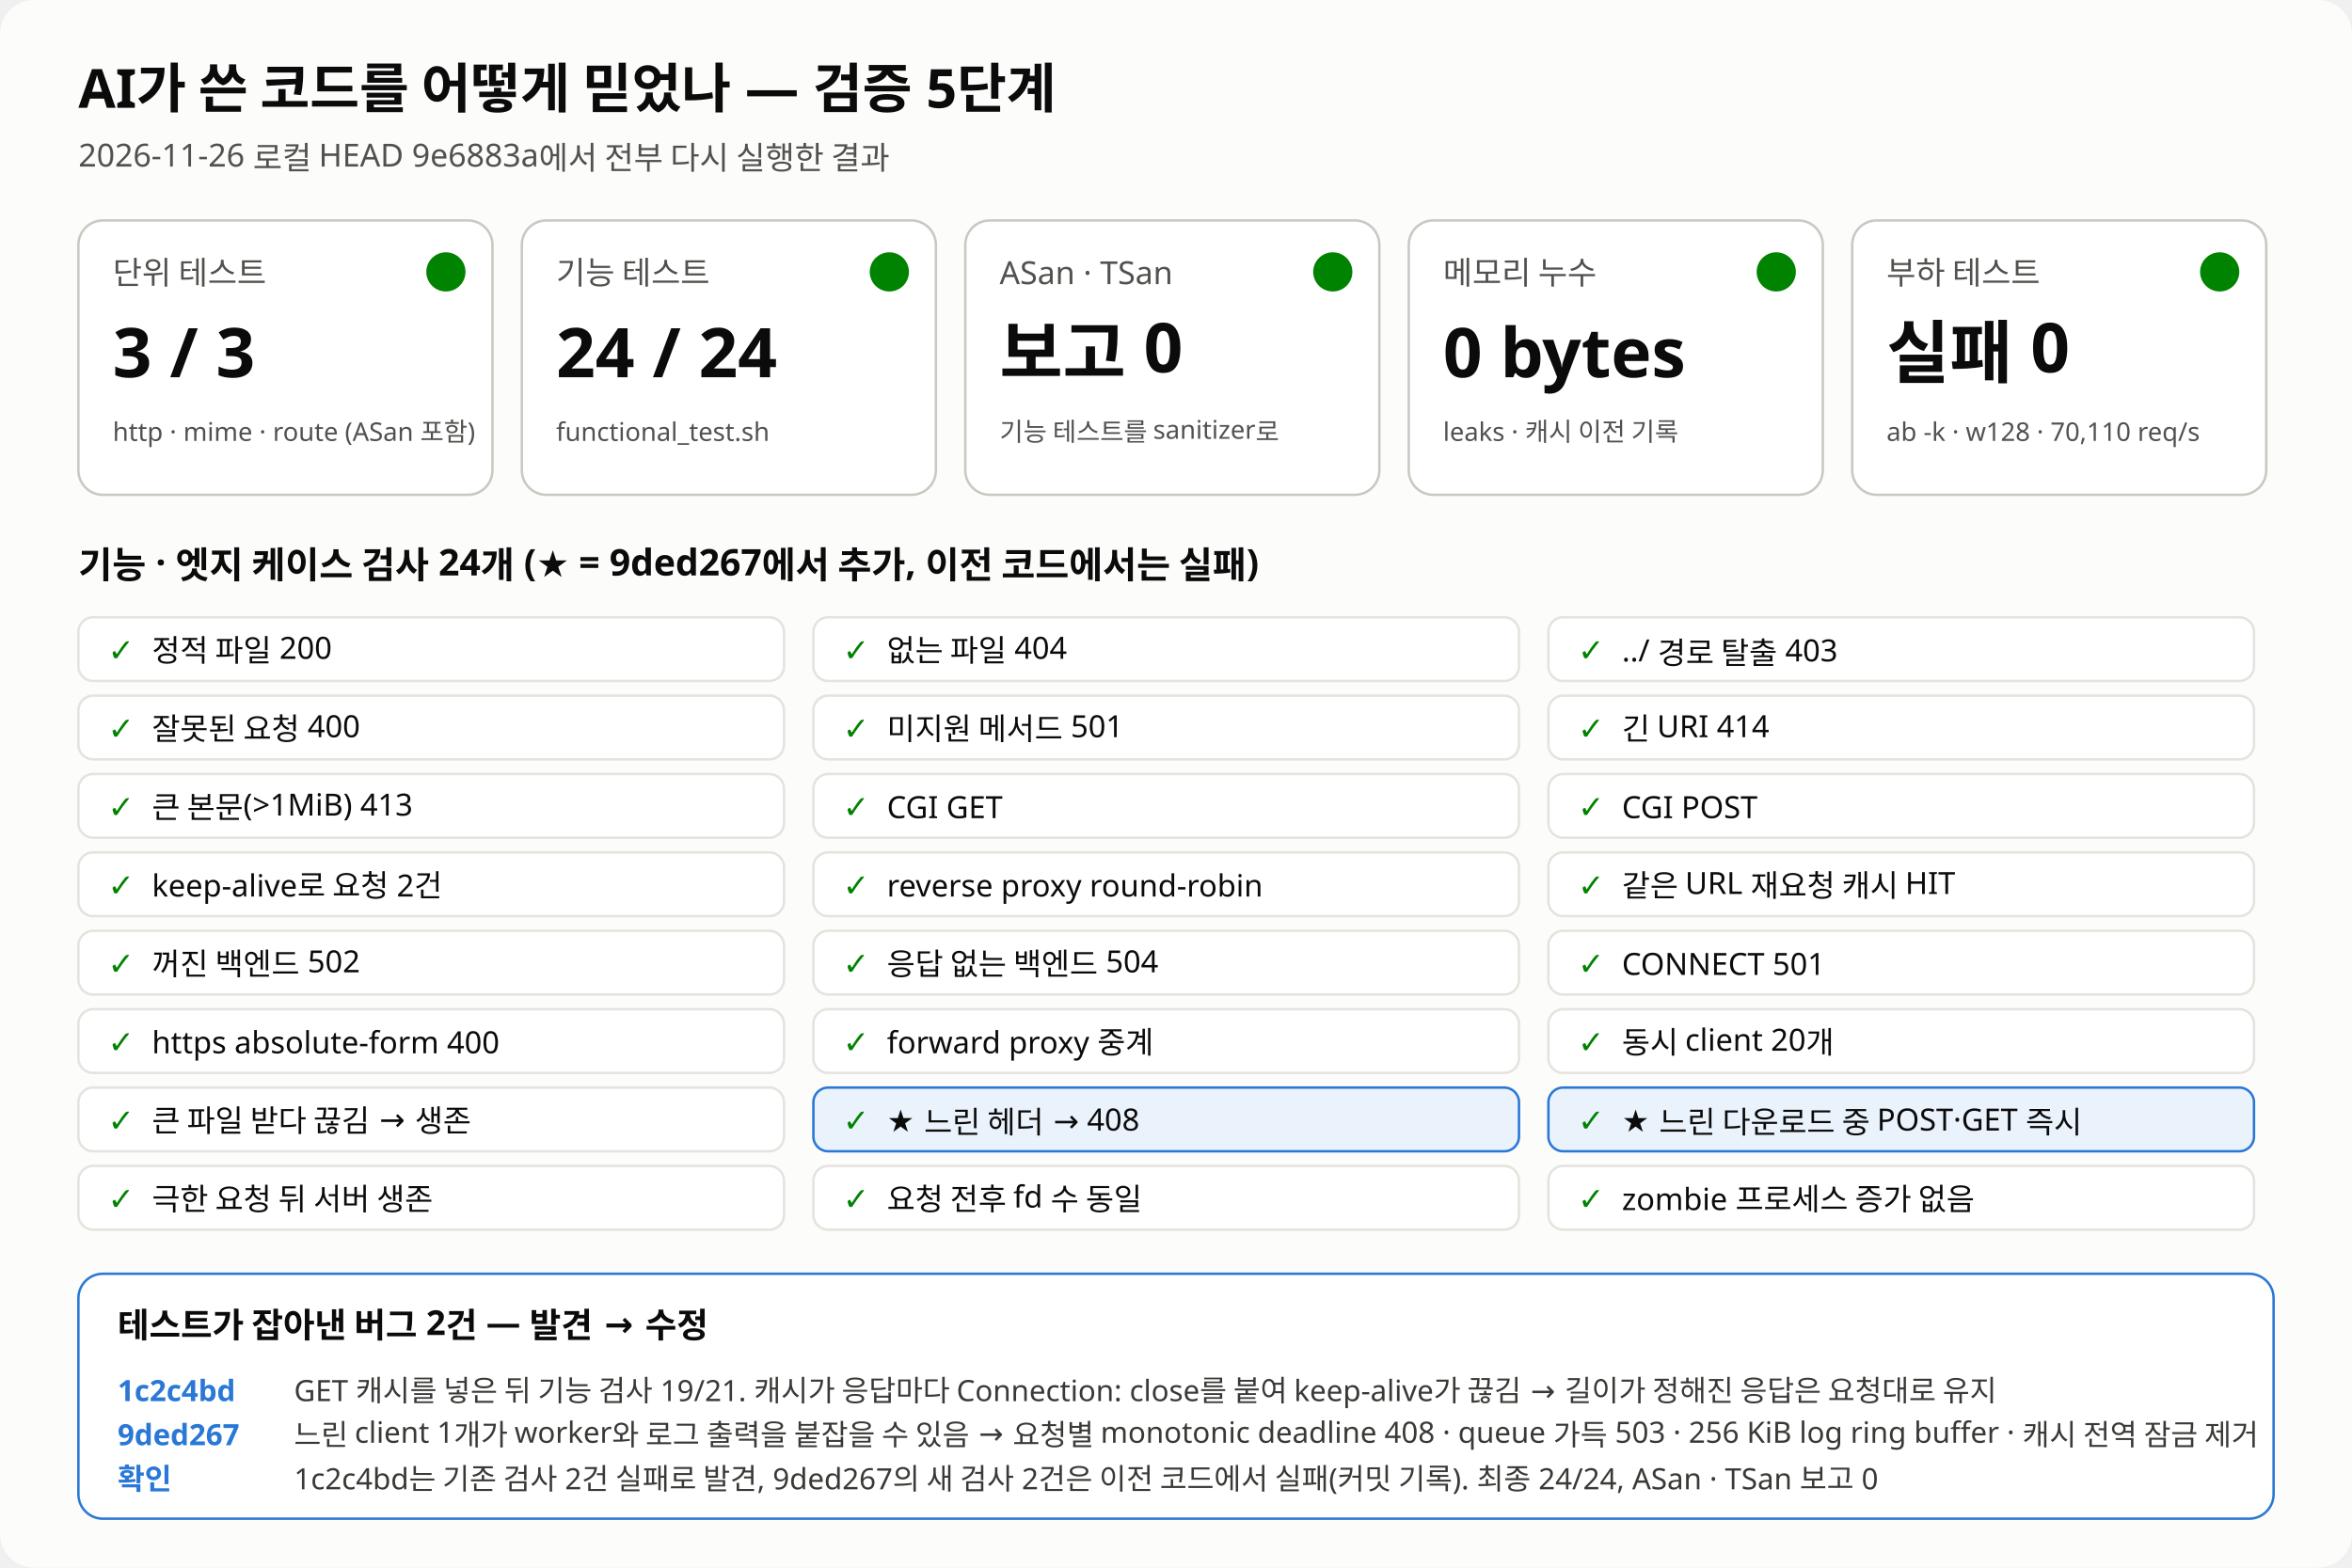
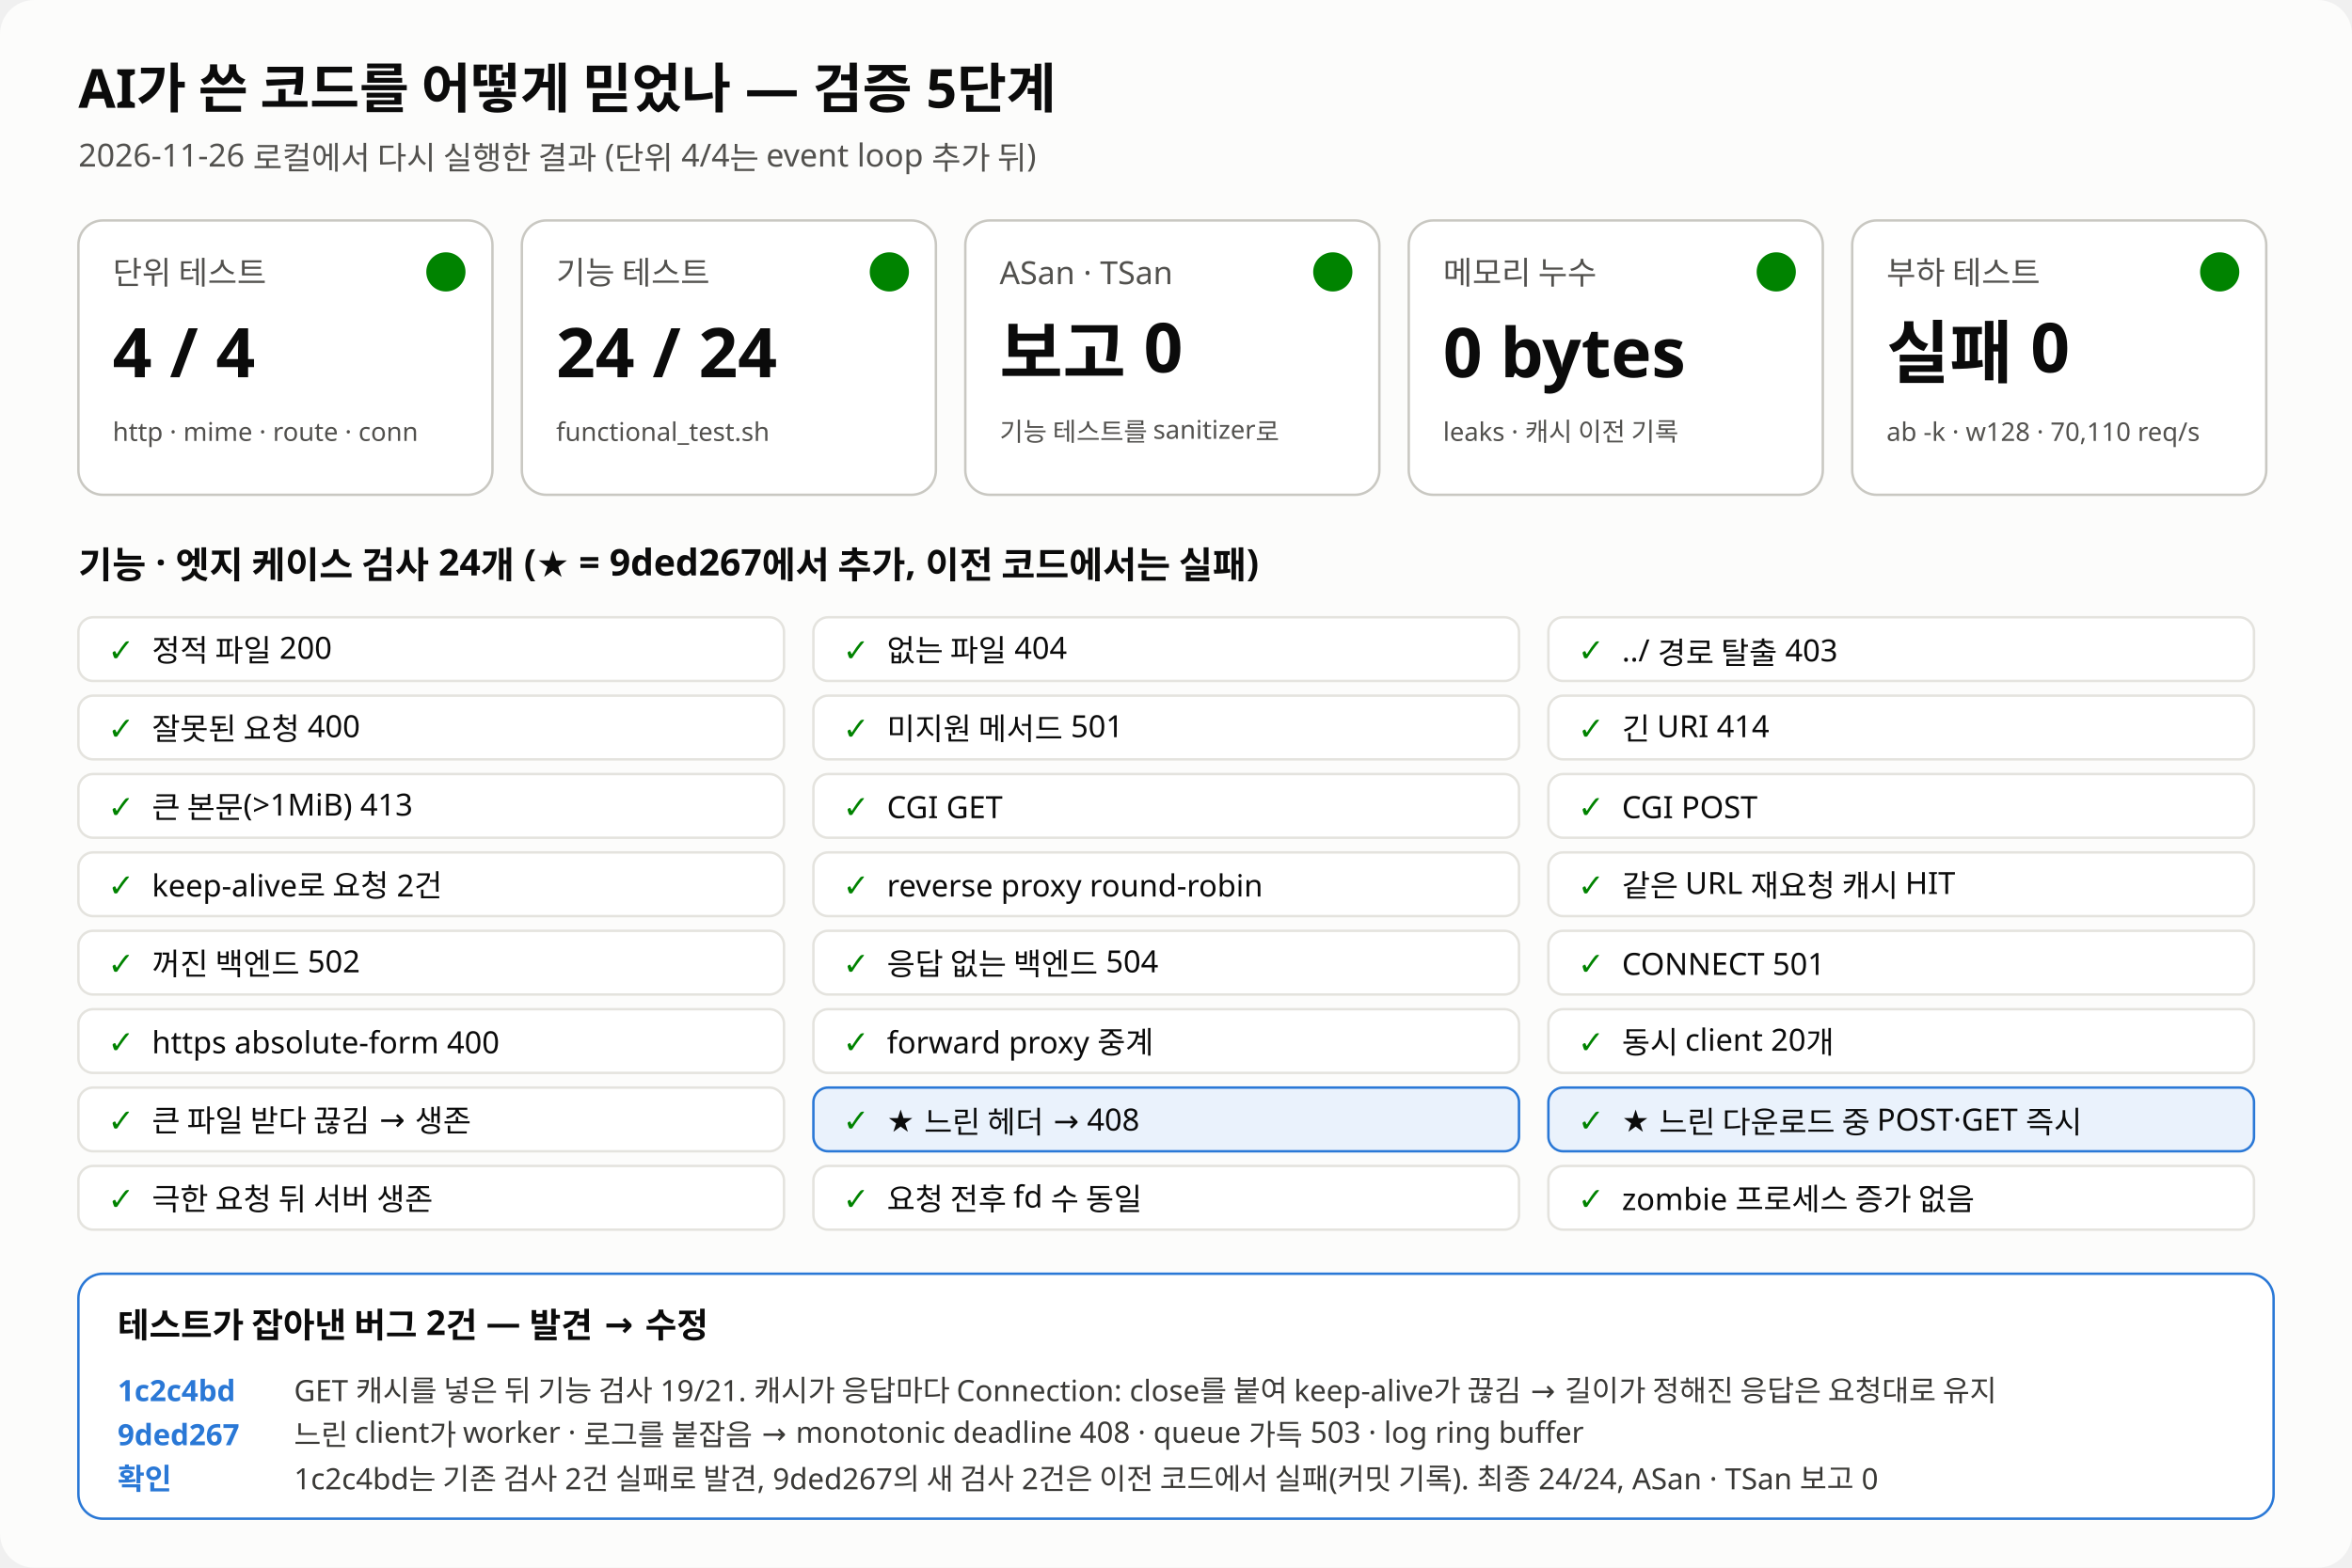
<svg xmlns="http://www.w3.org/2000/svg" viewBox="0 0 960 640" width="960" height="640" font-family="'Apple SD Gothic Neo','Noto Sans KR','Malgun Gothic',sans-serif">
  <rect width="960" height="640" rx="14" fill="#fcfcfb" />
  <text x="32" y="44" font-size="22" font-weight="800" fill="#0b0b0b">AI가 쓴 코드를 어떻게 믿었나 — 검증 5단계</text>
-   <text x="32" y="68" font-size="13" fill="#52514e">2026-11-26 로컬 HEAD 9e6883a에서 전부 다시 실행한 결과</text>
+   <text x="32" y="68" font-size="13" fill="#52514e">2026-11-26 로컬에서 다시 실행한 결과 (단위 4/4는 event loop 추가 뒤)</text>
  <rect x="32" y="90" width="169" height="112" rx="10" fill="#ffffff" stroke="#c9c8c2" />
  <text x="46" y="116" font-size="13" fill="#52514e">단위 테스트</text>
-   <text x="46" y="154" font-size="28" font-weight="800" fill="#0b0b0b">3 / 3</text>
-   <text x="46" y="180" font-size="10.5" fill="#52514e">http · mime · route (ASan 포함)</text>
+   <text x="46" y="154" font-size="28" font-weight="800" fill="#0b0b0b">4 / 4</text>
+   <text x="46" y="180" font-size="10.5" fill="#52514e">http · mime · route · conn</text>
  <circle cx="182" cy="111" r="8" fill="#008300" />
  <rect x="213" y="90" width="169" height="112" rx="10" fill="#ffffff" stroke="#c9c8c2" />
  <text x="227" y="116" font-size="13" fill="#52514e">기능 테스트</text>
  <text x="227" y="154" font-size="28" font-weight="800" fill="#0b0b0b">24 / 24</text>
  <text x="227" y="180" font-size="10.5" fill="#52514e">functional_test.sh</text>
  <circle cx="363" cy="111" r="8" fill="#008300" />
  <rect x="394" y="90" width="169" height="112" rx="10" fill="#ffffff" stroke="#c9c8c2" />
  <text x="408" y="116" font-size="13" fill="#52514e">ASan · TSan</text>
  <text x="408" y="154" font-size="28" font-weight="800" fill="#0b0b0b">보고 0</text>
  <text x="408" y="180" font-size="10.5" fill="#52514e">기능 테스트를 sanitizer로</text>
  <circle cx="544" cy="111" r="8" fill="#008300" />
  <rect x="575" y="90" width="169" height="112" rx="10" fill="#ffffff" stroke="#c9c8c2" />
  <text x="589" y="116" font-size="13" fill="#52514e">메모리 누수</text>
  <text x="589" y="154" font-size="28" font-weight="800" fill="#0b0b0b">0 bytes</text>
  <text x="589" y="180" font-size="10.5" fill="#52514e">leaks · 캐시 이전 기록</text>
  <circle cx="725" cy="111" r="8" fill="#008300" />
  <rect x="756" y="90" width="169" height="112" rx="10" fill="#ffffff" stroke="#c9c8c2" />
  <text x="770" y="116" font-size="13" fill="#52514e">부하 테스트</text>
  <text x="770" y="154" font-size="28" font-weight="800" fill="#0b0b0b">실패 0</text>
  <text x="770" y="180" font-size="10.5" fill="#52514e">ab -k · w128 · 70,110 req/s</text>
  <circle cx="906" cy="111" r="8" fill="#008300" />
  <text x="32" y="236" font-size="15" font-weight="700" fill="#0b0b0b">기능 · 엣지 케이스 검사 24개 (★ = 9ded267에서 추가, 이전 코드에서는 실패)</text>
  <rect x="32" y="252" width="288" height="26" rx="6" fill="#ffffff" stroke="#e4e3de" />
  <text x="44" y="270" font-size="13" font-weight="800" fill="#008300">✓</text>
  <text x="62" y="270" font-size="12.5" fill="#0b0b0b">정적 파일 200</text>
  <rect x="332" y="252" width="288" height="26" rx="6" fill="#ffffff" stroke="#e4e3de" />
  <text x="344" y="270" font-size="13" font-weight="800" fill="#008300">✓</text>
  <text x="362" y="270" font-size="12.5" fill="#0b0b0b">없는 파일 404</text>
  <rect x="632" y="252" width="288" height="26" rx="6" fill="#ffffff" stroke="#e4e3de" />
  <text x="644" y="270" font-size="13" font-weight="800" fill="#008300">✓</text>
  <text x="662" y="270" font-size="12.5" fill="#0b0b0b">../ 경로 탈출 403</text>
  <rect x="32" y="284" width="288" height="26" rx="6" fill="#ffffff" stroke="#e4e3de" />
  <text x="44" y="302" font-size="13" font-weight="800" fill="#008300">✓</text>
  <text x="62" y="302" font-size="12.5" fill="#0b0b0b">잘못된 요청 400</text>
  <rect x="332" y="284" width="288" height="26" rx="6" fill="#ffffff" stroke="#e4e3de" />
  <text x="344" y="302" font-size="13" font-weight="800" fill="#008300">✓</text>
  <text x="362" y="302" font-size="12.5" fill="#0b0b0b">미지원 메서드 501</text>
  <rect x="632" y="284" width="288" height="26" rx="6" fill="#ffffff" stroke="#e4e3de" />
  <text x="644" y="302" font-size="13" font-weight="800" fill="#008300">✓</text>
  <text x="662" y="302" font-size="12.5" fill="#0b0b0b">긴 URI 414</text>
  <rect x="32" y="316" width="288" height="26" rx="6" fill="#ffffff" stroke="#e4e3de" />
  <text x="44" y="334" font-size="13" font-weight="800" fill="#008300">✓</text>
  <text x="62" y="334" font-size="12.5" fill="#0b0b0b">큰 본문(&gt;1MiB) 413</text>
  <rect x="332" y="316" width="288" height="26" rx="6" fill="#ffffff" stroke="#e4e3de" />
  <text x="344" y="334" font-size="13" font-weight="800" fill="#008300">✓</text>
  <text x="362" y="334" font-size="12.5" fill="#0b0b0b">CGI GET</text>
  <rect x="632" y="316" width="288" height="26" rx="6" fill="#ffffff" stroke="#e4e3de" />
  <text x="644" y="334" font-size="13" font-weight="800" fill="#008300">✓</text>
  <text x="662" y="334" font-size="12.5" fill="#0b0b0b">CGI POST</text>
  <rect x="32" y="348" width="288" height="26" rx="6" fill="#ffffff" stroke="#e4e3de" />
  <text x="44" y="366" font-size="13" font-weight="800" fill="#008300">✓</text>
  <text x="62" y="366" font-size="12.5" fill="#0b0b0b">keep-alive로 요청 2건</text>
  <rect x="332" y="348" width="288" height="26" rx="6" fill="#ffffff" stroke="#e4e3de" />
  <text x="344" y="366" font-size="13" font-weight="800" fill="#008300">✓</text>
  <text x="362" y="366" font-size="12.5" fill="#0b0b0b">reverse proxy round-robin</text>
  <rect x="632" y="348" width="288" height="26" rx="6" fill="#ffffff" stroke="#e4e3de" />
  <text x="644" y="366" font-size="13" font-weight="800" fill="#008300">✓</text>
  <text x="662" y="366" font-size="12.5" fill="#0b0b0b">같은 URL 재요청 캐시 HIT</text>
  <rect x="32" y="380" width="288" height="26" rx="6" fill="#ffffff" stroke="#e4e3de" />
  <text x="44" y="398" font-size="13" font-weight="800" fill="#008300">✓</text>
  <text x="62" y="398" font-size="12.5" fill="#0b0b0b">꺼진 백엔드 502</text>
  <rect x="332" y="380" width="288" height="26" rx="6" fill="#ffffff" stroke="#e4e3de" />
  <text x="344" y="398" font-size="13" font-weight="800" fill="#008300">✓</text>
  <text x="362" y="398" font-size="12.5" fill="#0b0b0b">응답 없는 백엔드 504</text>
  <rect x="632" y="380" width="288" height="26" rx="6" fill="#ffffff" stroke="#e4e3de" />
  <text x="644" y="398" font-size="13" font-weight="800" fill="#008300">✓</text>
  <text x="662" y="398" font-size="12.5" fill="#0b0b0b">CONNECT 501</text>
  <rect x="32" y="412" width="288" height="26" rx="6" fill="#ffffff" stroke="#e4e3de" />
  <text x="44" y="430" font-size="13" font-weight="800" fill="#008300">✓</text>
  <text x="62" y="430" font-size="12.5" fill="#0b0b0b">https absolute-form 400</text>
  <rect x="332" y="412" width="288" height="26" rx="6" fill="#ffffff" stroke="#e4e3de" />
  <text x="344" y="430" font-size="13" font-weight="800" fill="#008300">✓</text>
  <text x="362" y="430" font-size="12.5" fill="#0b0b0b">forward proxy 중계</text>
  <rect x="632" y="412" width="288" height="26" rx="6" fill="#ffffff" stroke="#e4e3de" />
  <text x="644" y="430" font-size="13" font-weight="800" fill="#008300">✓</text>
  <text x="662" y="430" font-size="12.5" fill="#0b0b0b">동시 client 20개</text>
  <rect x="32" y="444" width="288" height="26" rx="6" fill="#ffffff" stroke="#e4e3de" />
  <text x="44" y="462" font-size="13" font-weight="800" fill="#008300">✓</text>
  <text x="62" y="462" font-size="12.5" fill="#0b0b0b">큰 파일 받다 끊김 → 생존</text>
  <rect x="332" y="444" width="288" height="26" rx="6" fill="#eaf2fc" stroke="#2a78d6" />
  <text x="344" y="462" font-size="13" font-weight="800" fill="#008300">✓</text>
  <text x="362" y="462" font-size="12.5" fill="#0b0b0b">★ 느린 헤더 → 408</text>
  <rect x="632" y="444" width="288" height="26" rx="6" fill="#eaf2fc" stroke="#2a78d6" />
  <text x="644" y="462" font-size="13" font-weight="800" fill="#008300">✓</text>
  <text x="662" y="462" font-size="12.5" fill="#0b0b0b">★ 느린 다운로드 중 POST·GET 즉시</text>
  <rect x="32" y="476" width="288" height="26" rx="6" fill="#ffffff" stroke="#e4e3de" />
  <text x="44" y="494" font-size="13" font-weight="800" fill="#008300">✓</text>
  <text x="62" y="494" font-size="12.5" fill="#0b0b0b">극한 요청 뒤 서버 생존</text>
  <rect x="332" y="476" width="288" height="26" rx="6" fill="#ffffff" stroke="#e4e3de" />
  <text x="344" y="494" font-size="13" font-weight="800" fill="#008300">✓</text>
  <text x="362" y="494" font-size="12.5" fill="#0b0b0b">요청 전후 fd 수 동일</text>
  <rect x="632" y="476" width="288" height="26" rx="6" fill="#ffffff" stroke="#e4e3de" />
  <text x="644" y="494" font-size="13" font-weight="800" fill="#008300">✓</text>
  <text x="662" y="494" font-size="12.5" fill="#0b0b0b">zombie 프로세스 증가 없음</text>
  <rect x="32" y="520" width="896" height="100" rx="10" fill="#ffffff" stroke="#2a78d6" />
  <text x="48" y="546" font-size="14" font-weight="700" fill="#0b0b0b">테스트가 잡아낸 버그 2건 — 발견 → 수정</text>
  <text x="48" y="572" font-size="12" font-weight="700" fill="#2a78d6">1c2c4bd</text>
  <text x="120" y="572" font-size="12" fill="#3a3936">GET 캐시를 넣은 뒤 기능 검사 19/21. 캐시가 응답마다 Connection: close를 붙여 keep-alive가 끊김 → 길이가 정해진 응답은 요청대로 유지</text>
  <text x="48" y="590" font-size="12" font-weight="700" fill="#2a78d6">9ded267</text>
-   <text x="120" y="590" font-size="12" fill="#3a3936">느린 client 1개가 worker와 로그 출력을 붙잡을 수 있음 → 요청별 monotonic deadline 408 · queue 가득 503 · 256 KiB log ring buffer · 캐시 전역 잠금 제거</text>
+   <text x="120" y="590" font-size="12" fill="#3a3936">느린 client가 worker · 로그를 붙잡음 → monotonic deadline 408 · queue 가득 503 · log ring buffer</text>
  <text x="48" y="608" font-size="12" font-weight="700" fill="#2a78d6">확인</text>
  <text x="120" y="608" font-size="12" fill="#3a3936">1c2c4bd는 기존 검사 2건 실패로 발견, 9ded267의 새 검사 2건은 이전 코드에서 실패(커밋 기록). 최종 24/24, ASan · TSan 보고 0</text>
</svg>
